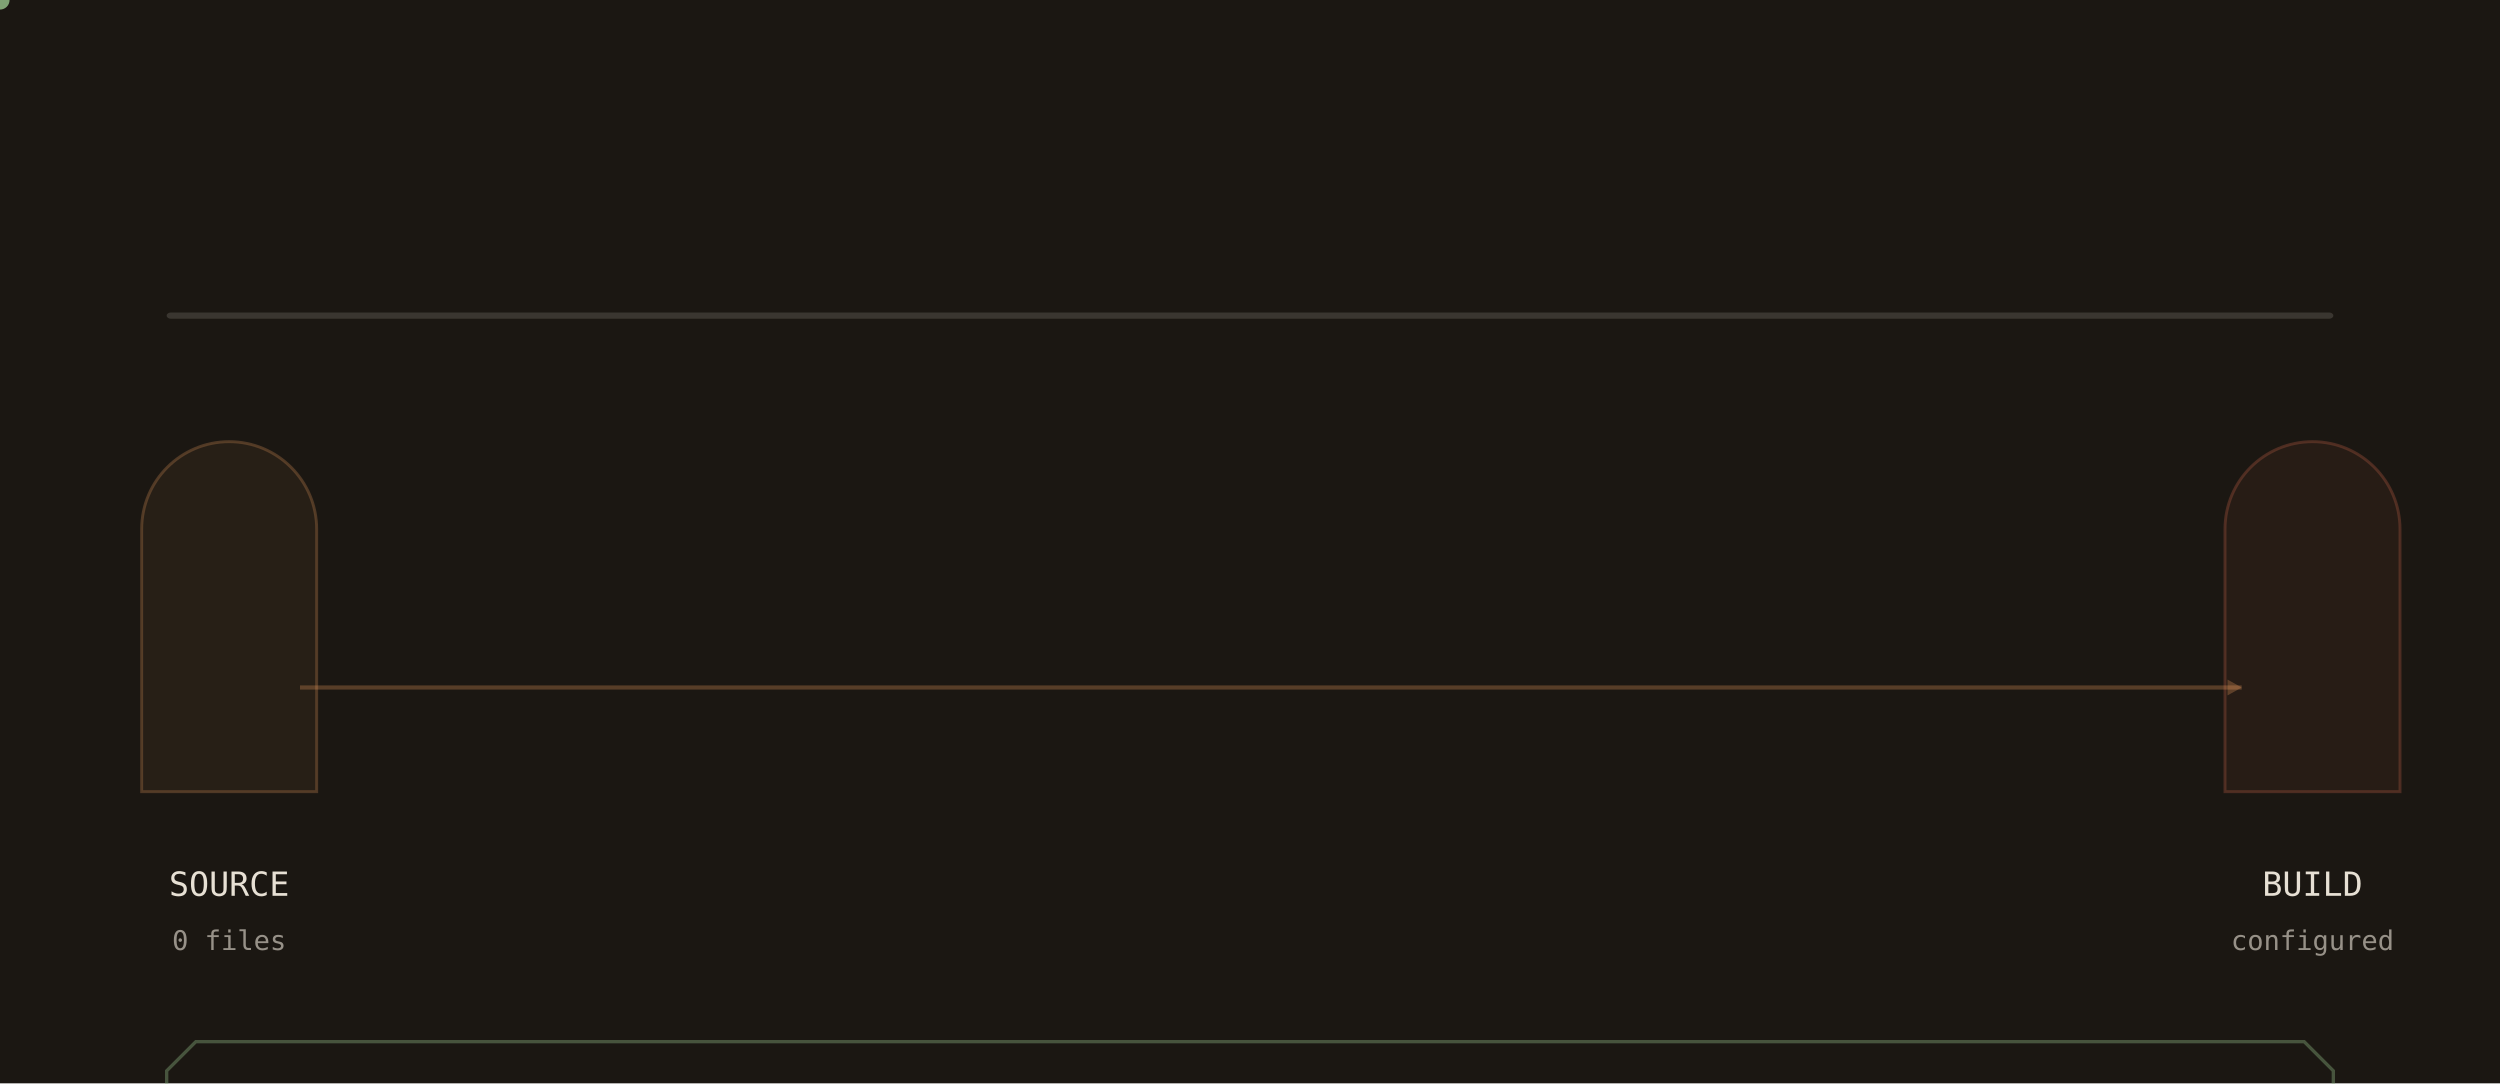
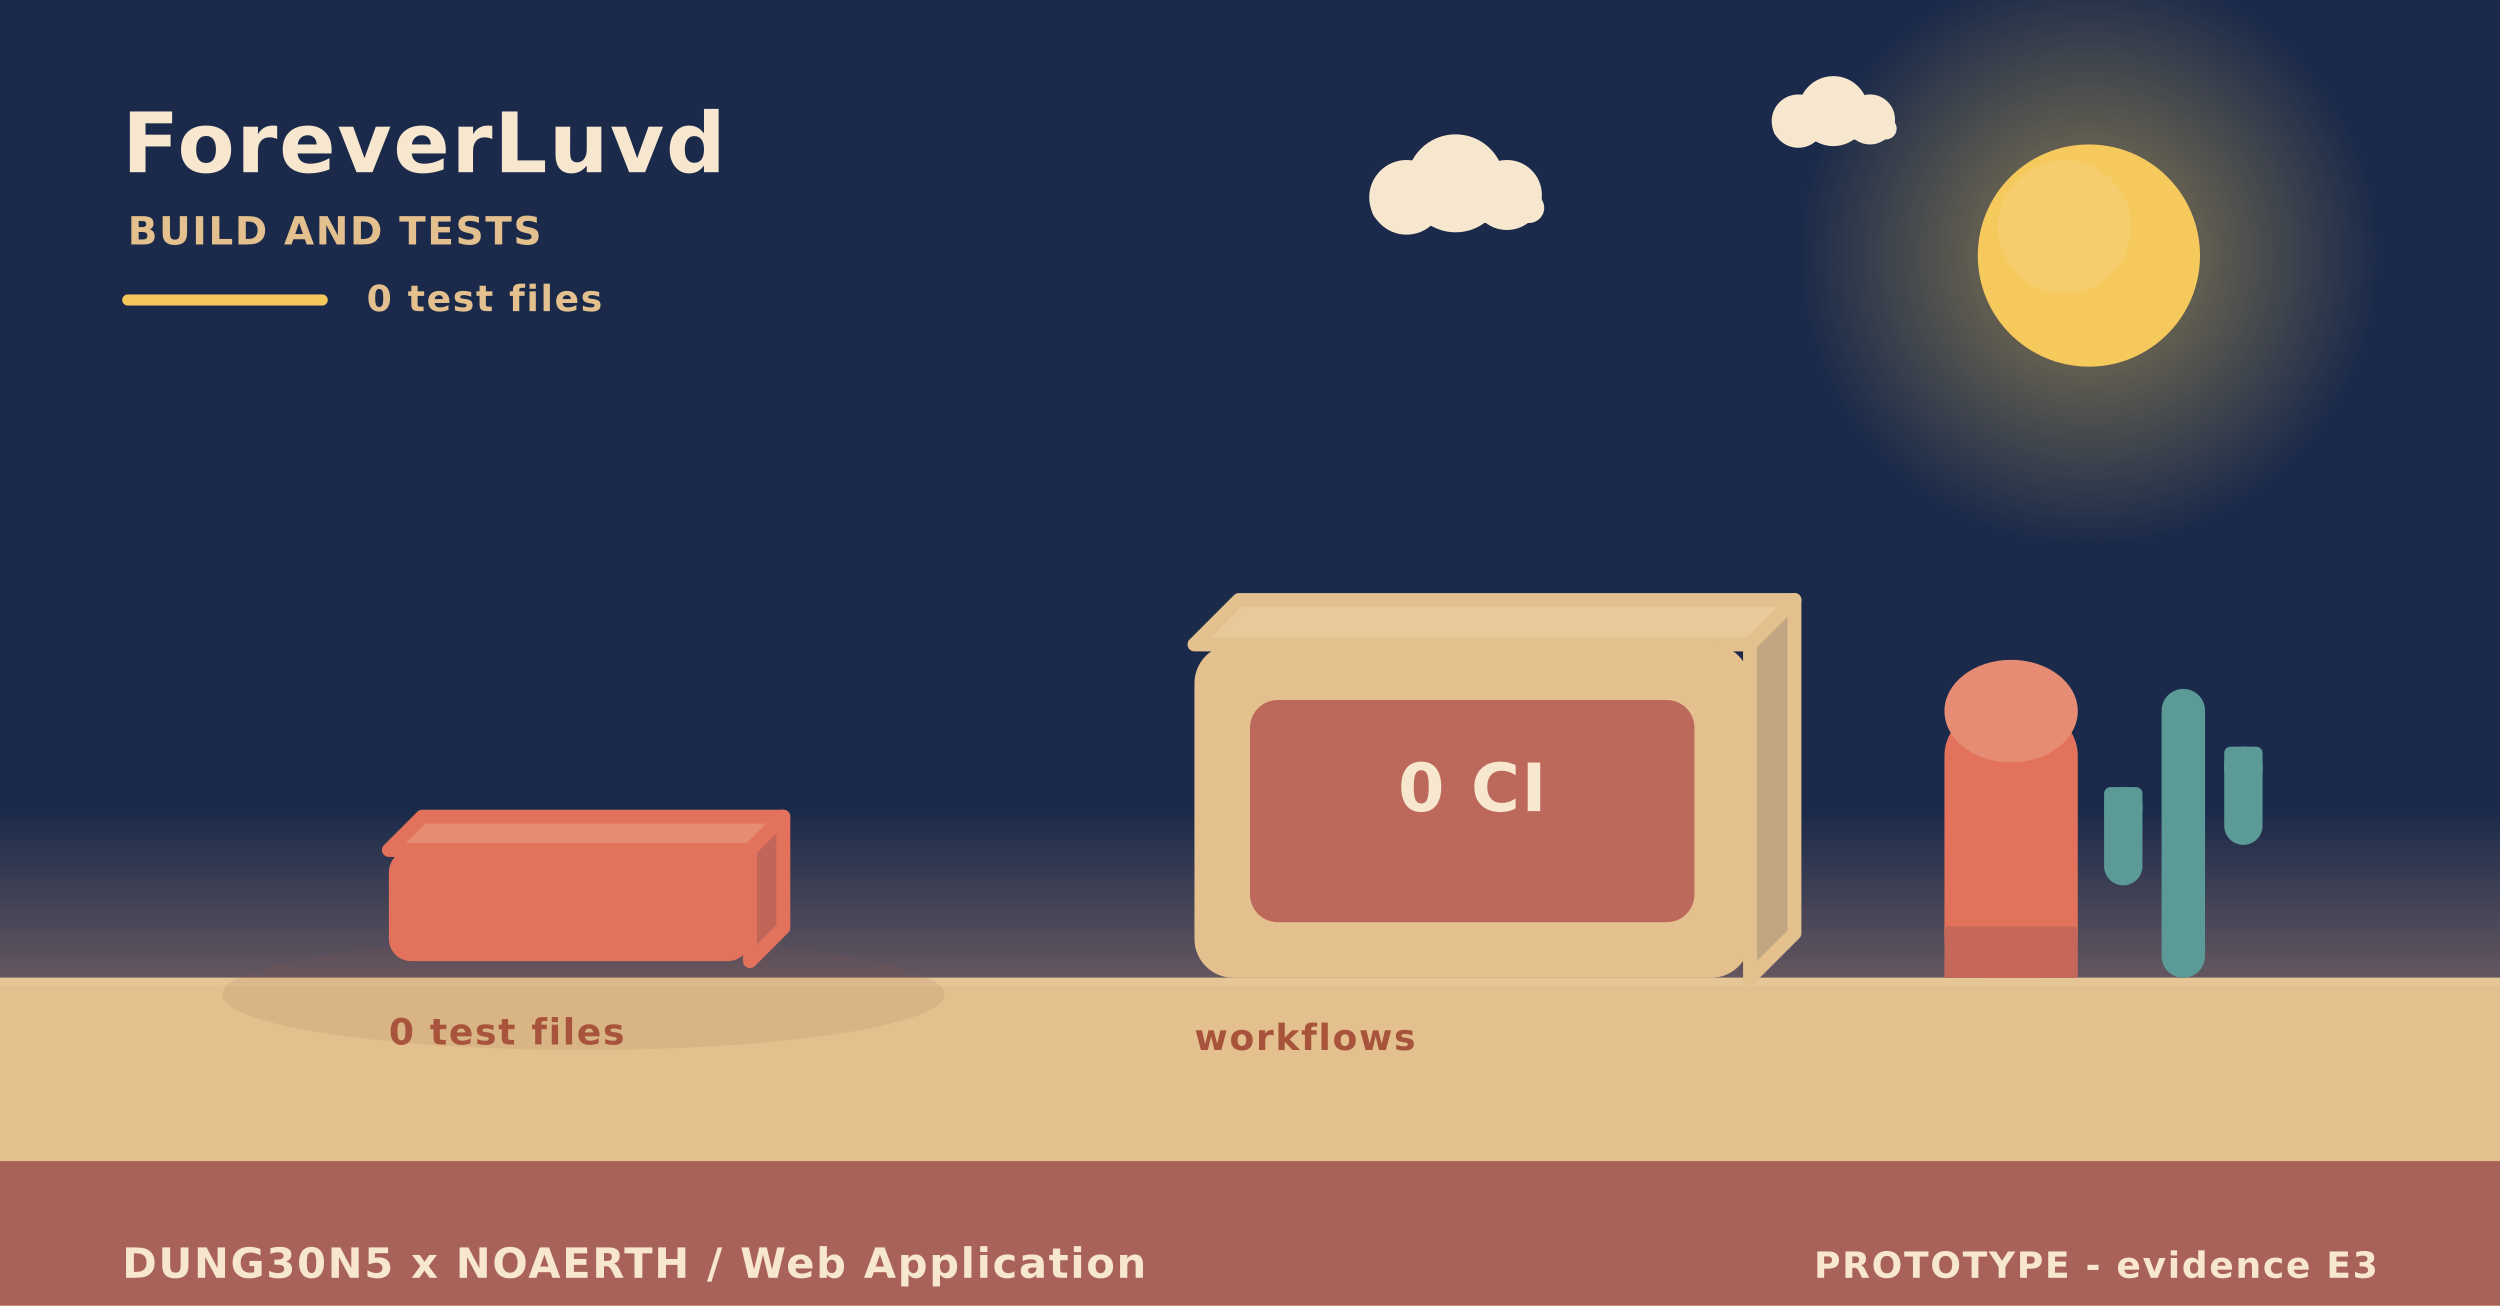
- <svg xmlns="http://www.w3.org/2000/svg" viewBox="0 0 1200 520" width="1200" height="520" role="img" aria-label="ForeverLuvd build evidence">
-   <rect width="1200" height="520" fill="#1b1712" />
-   <defs>
-     <linearGradient id="gb" x1="0" y1="0" x2="1" y2="1">
-       <stop offset="0%" stop-color="#f4a261" />
-       <stop offset="100%" stop-color="#e76f51" />
-     </linearGradient>
-   </defs>
-   <rect x="80.00" y="150.00" width="1040.00" height="3.00" rx="2.00" fill="rgba(253,246,233,0.140)" opacity="1.00" />
-   <path d="M68.00,380.00 L68.00,254.00 A42.00,42.00 0 0 1 152.00,254.00 L152.00,380.00 Z" fill="rgba(244,162,97,0.100)" opacity="0.55" stroke="rgba(244,162,97,0.450)" stroke-width="1.4" />
-   <polygon points="-192.26,189.00 -136.83,221.00 -136.83,157.00 -192.26,125.00" fill="#506748" opacity="0.95" />
-   <polygon points="-247.68,221.00 -192.26,253.00 -192.26,189.00 -247.68,157.00" fill="#b4573f" opacity="0.95" />
-   <polygon points="-192.26,125.00 -136.83,157.00 -192.26,189.00 -247.68,157.00" fill="#f4a261" opacity="0.95" />
-   <text x="110" y="430" font-family="ui-monospace,Menlo,monospace" font-size="16" fill="rgba(253,246,233,0.900)" text-anchor="middle">SOURCE</text>
-   <text x="110" y="456" font-family="ui-monospace,Menlo,monospace" font-size="13" fill="rgba(253,246,233,0.550)" text-anchor="middle">0 files</text>
-   <path d="M1068.00,380.00 L1068.00,254.00 A42.00,42.00 0 0 1 1152.00,254.00 L1152.00,380.00 Z" fill="rgba(231,111,81,0.100)" opacity="0.55" stroke="rgba(231,111,81,0.450)" stroke-width="1.4" />
-   <polygon points="673.77,689.00 729.19,721.00 729.19,657.00 673.77,625.00" fill="#506748" opacity="0.95" />
-   <polygon points="618.34,721.00 673.77,753.00 673.77,689.00 618.34,657.00" fill="#b4573f" opacity="0.95" />
-   <polygon points="673.77,625.00 729.19,657.00 673.77,689.00 618.34,657.00" fill="#e76f51" opacity="0.95" />
-   <text x="1110" y="430" font-family="ui-monospace,Menlo,monospace" font-size="16" fill="rgba(253,246,233,0.900)" text-anchor="middle">BUILD</text>
-   <text x="1110" y="456" font-family="ui-monospace,Menlo,monospace" font-size="13" fill="rgba(253,246,233,0.550)" text-anchor="middle">configured</text>
-   <line x1="144.00" y1="330.00" x2="1076.00" y2="330.00" stroke="rgba(244,162,97,0.500)" stroke-width="2.00" opacity="0.55" />
-   <polygon points="1076.00,330.00 1069.20,326.20 1069.20,333.80" fill="rgba(244,162,97,0.500)" opacity="0.55" />
-   <g opacity="0.9">
-     <circle cx="0.00" cy="0.00" r="4.60" fill="#8ab17d" opacity="1.00" />
-     <animateTransform attributeName="transform" type="translate" values="144.00,330.00 1076.00,330.00" dur="5.3s" begin="0.0s" repeatCount="indefinite" />
-     <animateTransform attributeName="transform" type="translate" values="1076.00,330.00 144.00,330.00" dur="5.3s" begin="2.65s" repeatCount="indefinite" />
+ <svg xmlns="http://www.w3.org/2000/svg" width="900" height="470" viewBox="0 0 900 470" role="img" aria-label="ForeverLuvd - how it is verified">
+   <linearGradient id="skyb" x1="0" y1="0" x2="0" y2="1">
+     <stop offset="0" stop-color="#1b2a4a" />
+     <stop offset="0.62" stop-color="#1b2a4a" />
+     <stop offset="1" stop-color="#f3ad8a" />
+   </linearGradient>
+   <rect width="900" height="470" fill="url(#skyb)" />
+   <radialGradient id="sunb">
+     <stop offset="0.35" stop-color="#f5c95c" stop-opacity="0.34" />
+     <stop offset="1" stop-color="#f5c95c" stop-opacity="0" />
+   </radialGradient>
+   <circle cx="752" cy="92" r="104" fill="url(#sunb)" />
+   <circle cx="752" cy="92" r="40" fill="#f5c95c" />
+   <circle cx="743.2" cy="81.6" r="24" fill="#f5d27e" opacity="0.5" />
+   <g>
+     <circle cx="524" cy="66" r="17.64" fill="#f6e7ce" />
+     <circle cx="506.36" cy="71.04" r="13.44" fill="#f6e7ce" />
+     <circle cx="542.48" cy="70.2" r="12.6" fill="#f6e7ce" />
+     <rect x="493.76" y="69.36" width="62.16" height="10.92" rx="5.46" fill="#f6e7ce" />
+     <animateTransform attributeName="transform" type="translate" values="0 0;24 0;0 0" dur="36s" begin="0s" repeatCount="indefinite" />
  </g>
-   <path d="M94.00,500.00 H1106.00 L1120.00,514.00 V546.00 L1106.00,560.00 H94.00 L80.00,546.00 V514.00 Z" fill="none" stroke="rgba(138,177,125,0.500)" stroke-width="1.60" opacity="0.80" />
-   <text x="600" y="536" font-family="ui-monospace,Menlo,monospace" font-size="16" fill="rgba(138,177,125,0.950)" text-anchor="middle">no test suite present in this repository — shown as measured, not implied</text>
+   <g>
+     <circle cx="660" cy="40" r="12.6" fill="#f6e7ce" />
+     <circle cx="647.4" cy="43.6" r="9.6" fill="#f6e7ce" />
+     <circle cx="673.2" cy="43" r="9" fill="#f6e7ce" />
+     <rect x="638.4" y="42.4" width="44.4" height="7.8" rx="3.9" fill="#f6e7ce" />
+     <animateTransform attributeName="transform" type="translate" values="0 0;-18 0;0 0" dur="46s" begin="3s" repeatCount="indefinite" />
+   </g>
+   <rect x="0" y="352" width="900" height="118" fill="#e3c08d" />
+   <rect x="0" y="352" width="900" height="3" fill="#e6c596" />
+   <text x="44" y="62" font-family="Verdana,DejaVu Sans,sans-serif" font-size="30" font-weight="700" letter-spacing="0.6" fill="#f6e7ce" text-anchor="start">ForeverLuvd</text>
+   <text x="46" y="88" font-family="Verdana,DejaVu Sans,sans-serif" font-size="14" font-weight="700" letter-spacing="0.6" fill="#e3c08d" text-anchor="start">BUILD AND TESTS</text>
+   <rect x="44" y="106" width="74" height="4" rx="2" fill="#f5c95c" />
+   <text x="132" y="112" font-family="Verdana,DejaVu Sans,sans-serif" font-size="13" font-weight="700" letter-spacing="0.6" fill="#e3c08d" text-anchor="start">0 test files</text>
+   <ellipse cx="210" cy="358" rx="130" ry="20" fill="rgba(138,90,68,0.11)" />
+   <g>
+     <path d="M140,306 L270,306 L282,294 L152,294 Z" fill="#e68c74" stroke="#e2725b" stroke-width="5" stroke-linejoin="round" />
+     <path d="M270,306 L282,294 L282,334 L270,346 Z" fill="#c06658" stroke="#e2725b" stroke-width="5" stroke-linejoin="round" />
+     <rect x="140" y="306" width="130" height="40" rx="8" fill="#e2725b" />
+     <animateTransform attributeName="transform" type="translate" values="0 10;0 0" dur="0.8s" begin="0.5s" fill="freeze" />
+   </g>
+   <text x="140" y="376" font-family="Verdana,DejaVu Sans,sans-serif" font-size="13" font-weight="700" letter-spacing="0.6" fill="#a8543c" text-anchor="start">0 test files</text>
+   <path d="M430,232 L630,232 L646,216 L446,216 Z" fill="#e7c99b" stroke="#e3c08d" stroke-width="5" stroke-linejoin="round" />
+   <path d="M630,232 L646,216 L646,336 L630,352 Z" fill="#c1a682" stroke="#e3c08d" stroke-width="5" stroke-linejoin="round" />
+   <rect x="430" y="232" width="200" height="120" rx="14" fill="#e3c08d" />
+   <rect x="450" y="252" width="160" height="80" rx="10" fill="#ba6458" opacity="0.94" />
+   <text x="530" y="292" font-family="Verdana,DejaVu Sans,sans-serif" font-size="24" font-weight="700" letter-spacing="0.6" fill="#f6e7ce" text-anchor="middle">0 CI</text>
+   <text x="430" y="378" font-family="Verdana,DejaVu Sans,sans-serif" font-size="13" font-weight="700" letter-spacing="0.6" fill="#a8543c" text-anchor="start">workflows</text>
+   <rect x="700" y="256" width="48" height="96" rx="16" fill="#e2725b" />
+   <ellipse cx="724" cy="256" rx="24" ry="18.46" fill="#e68c74" />
+   <rect x="700" y="333.54" width="48" height="18.46" fill="#c66859" />
+   <rect x="778.18" y="248" width="15.64" height="104" rx="7.82" fill="#5b9a97" />
+   <rect x="757.48" y="283.36" width="13.8" height="35.36" rx="6.9" fill="#5b9a97" />
+   <rect x="757.48" y="283.36" width="13.8" height="10.4" rx="2.3" fill="#5b9a97" />
+   <rect x="800.72" y="268.8" width="13.8" height="35.36" rx="6.9" fill="#5b9a97" />
+   <rect x="800.72" y="268.8" width="13.8" height="10.4" rx="2.3" fill="#5b9a97" />
+   <rect x="0" y="418" width="900" height="52" rx="0" fill="#a65c56" opacity="0.94" />
+   <text x="44" y="460" font-family="Verdana,DejaVu Sans,sans-serif" font-size="15" font-weight="700" letter-spacing="0.6" fill="#f6e7ce" text-anchor="start">DUNG30N5 x NOAERTH  /  Web Application</text>
+   <text x="856" y="460" font-family="Verdana,DejaVu Sans,sans-serif" font-size="13" font-weight="700" letter-spacing="0.6" fill="#f6e7ce" text-anchor="end">PROTOTYPE  -  evidence E3</text>
</svg>
